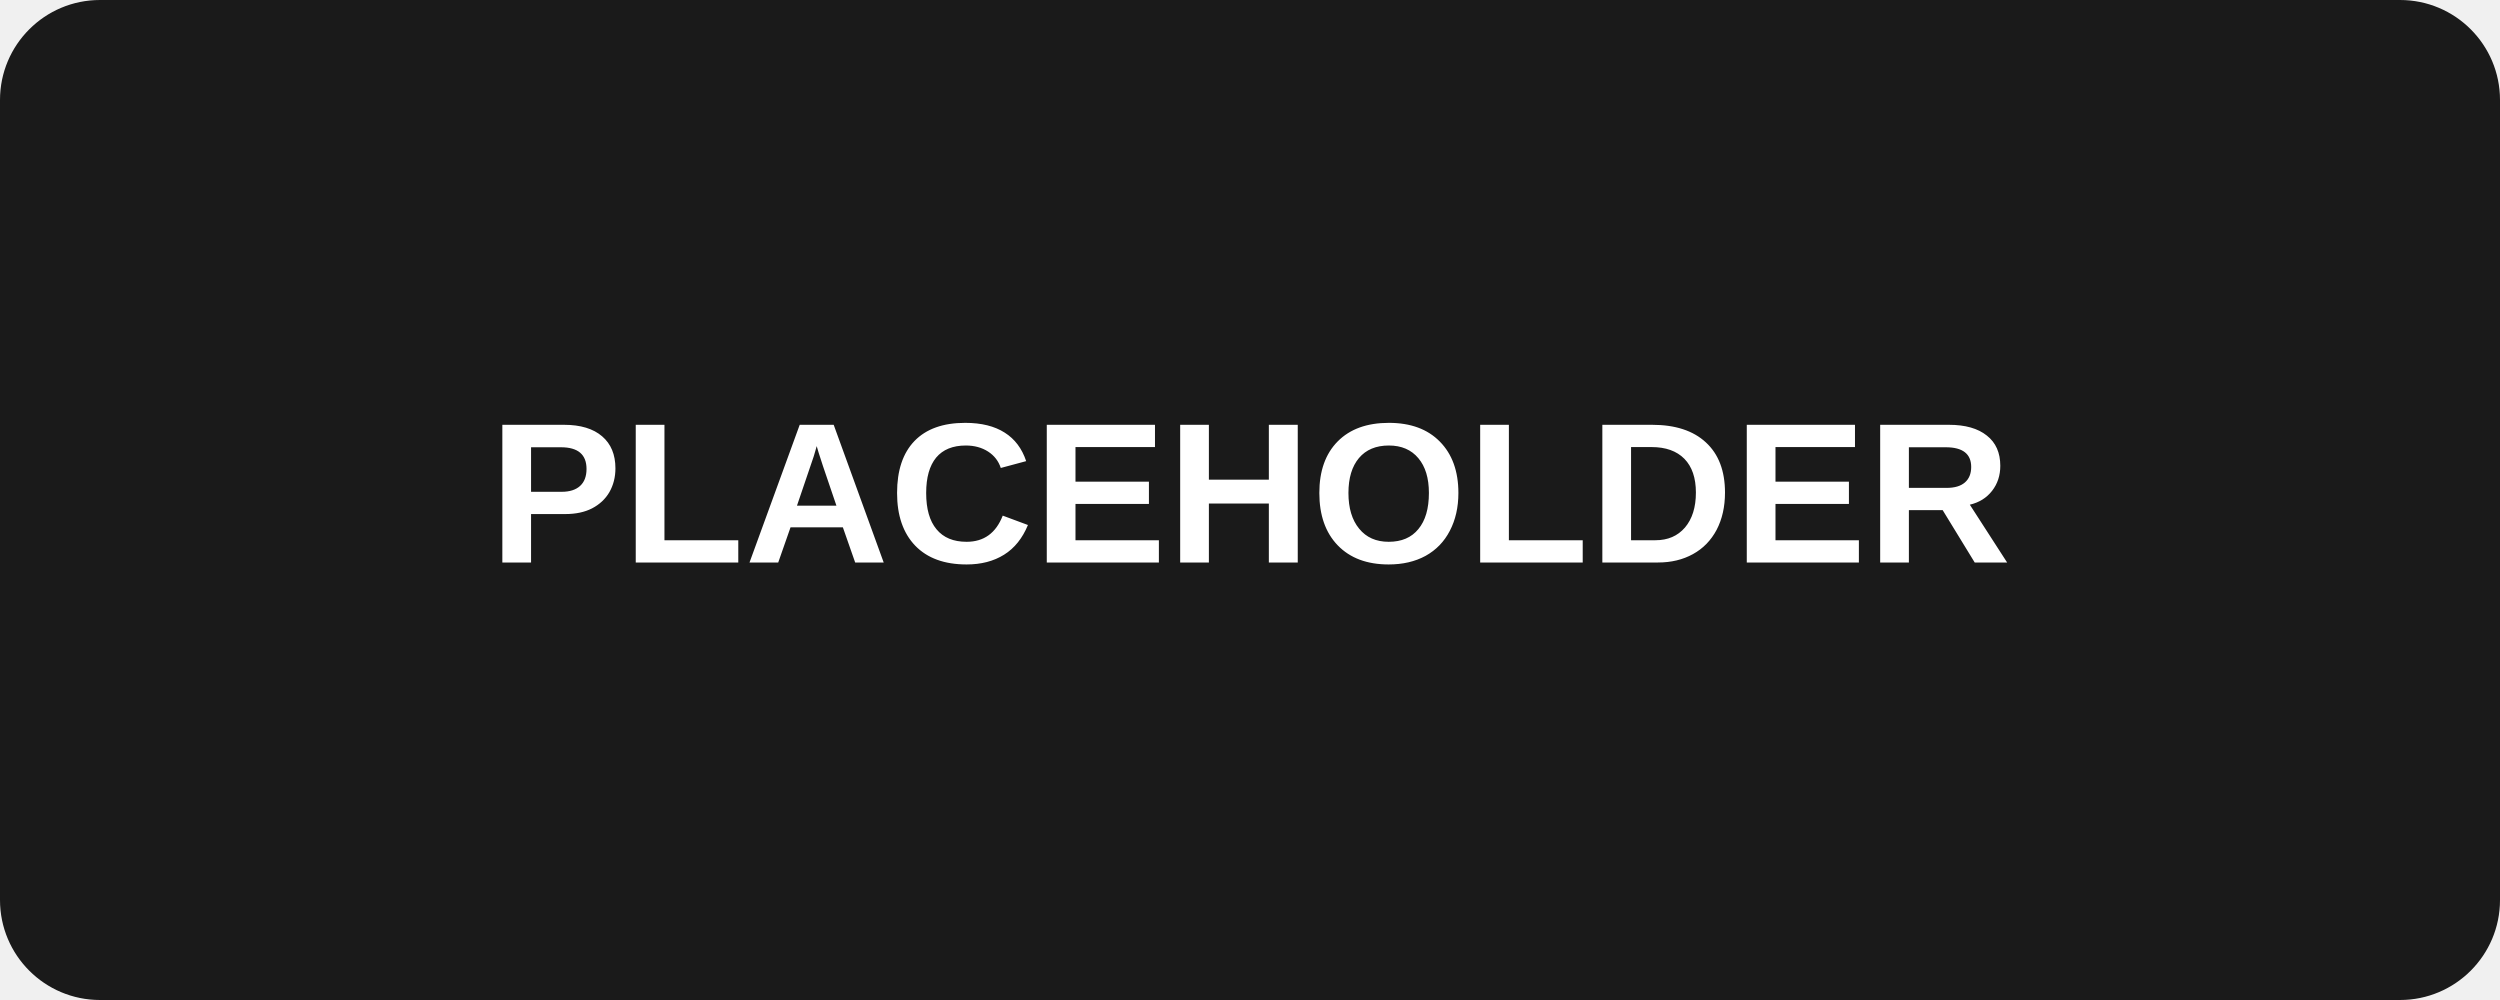
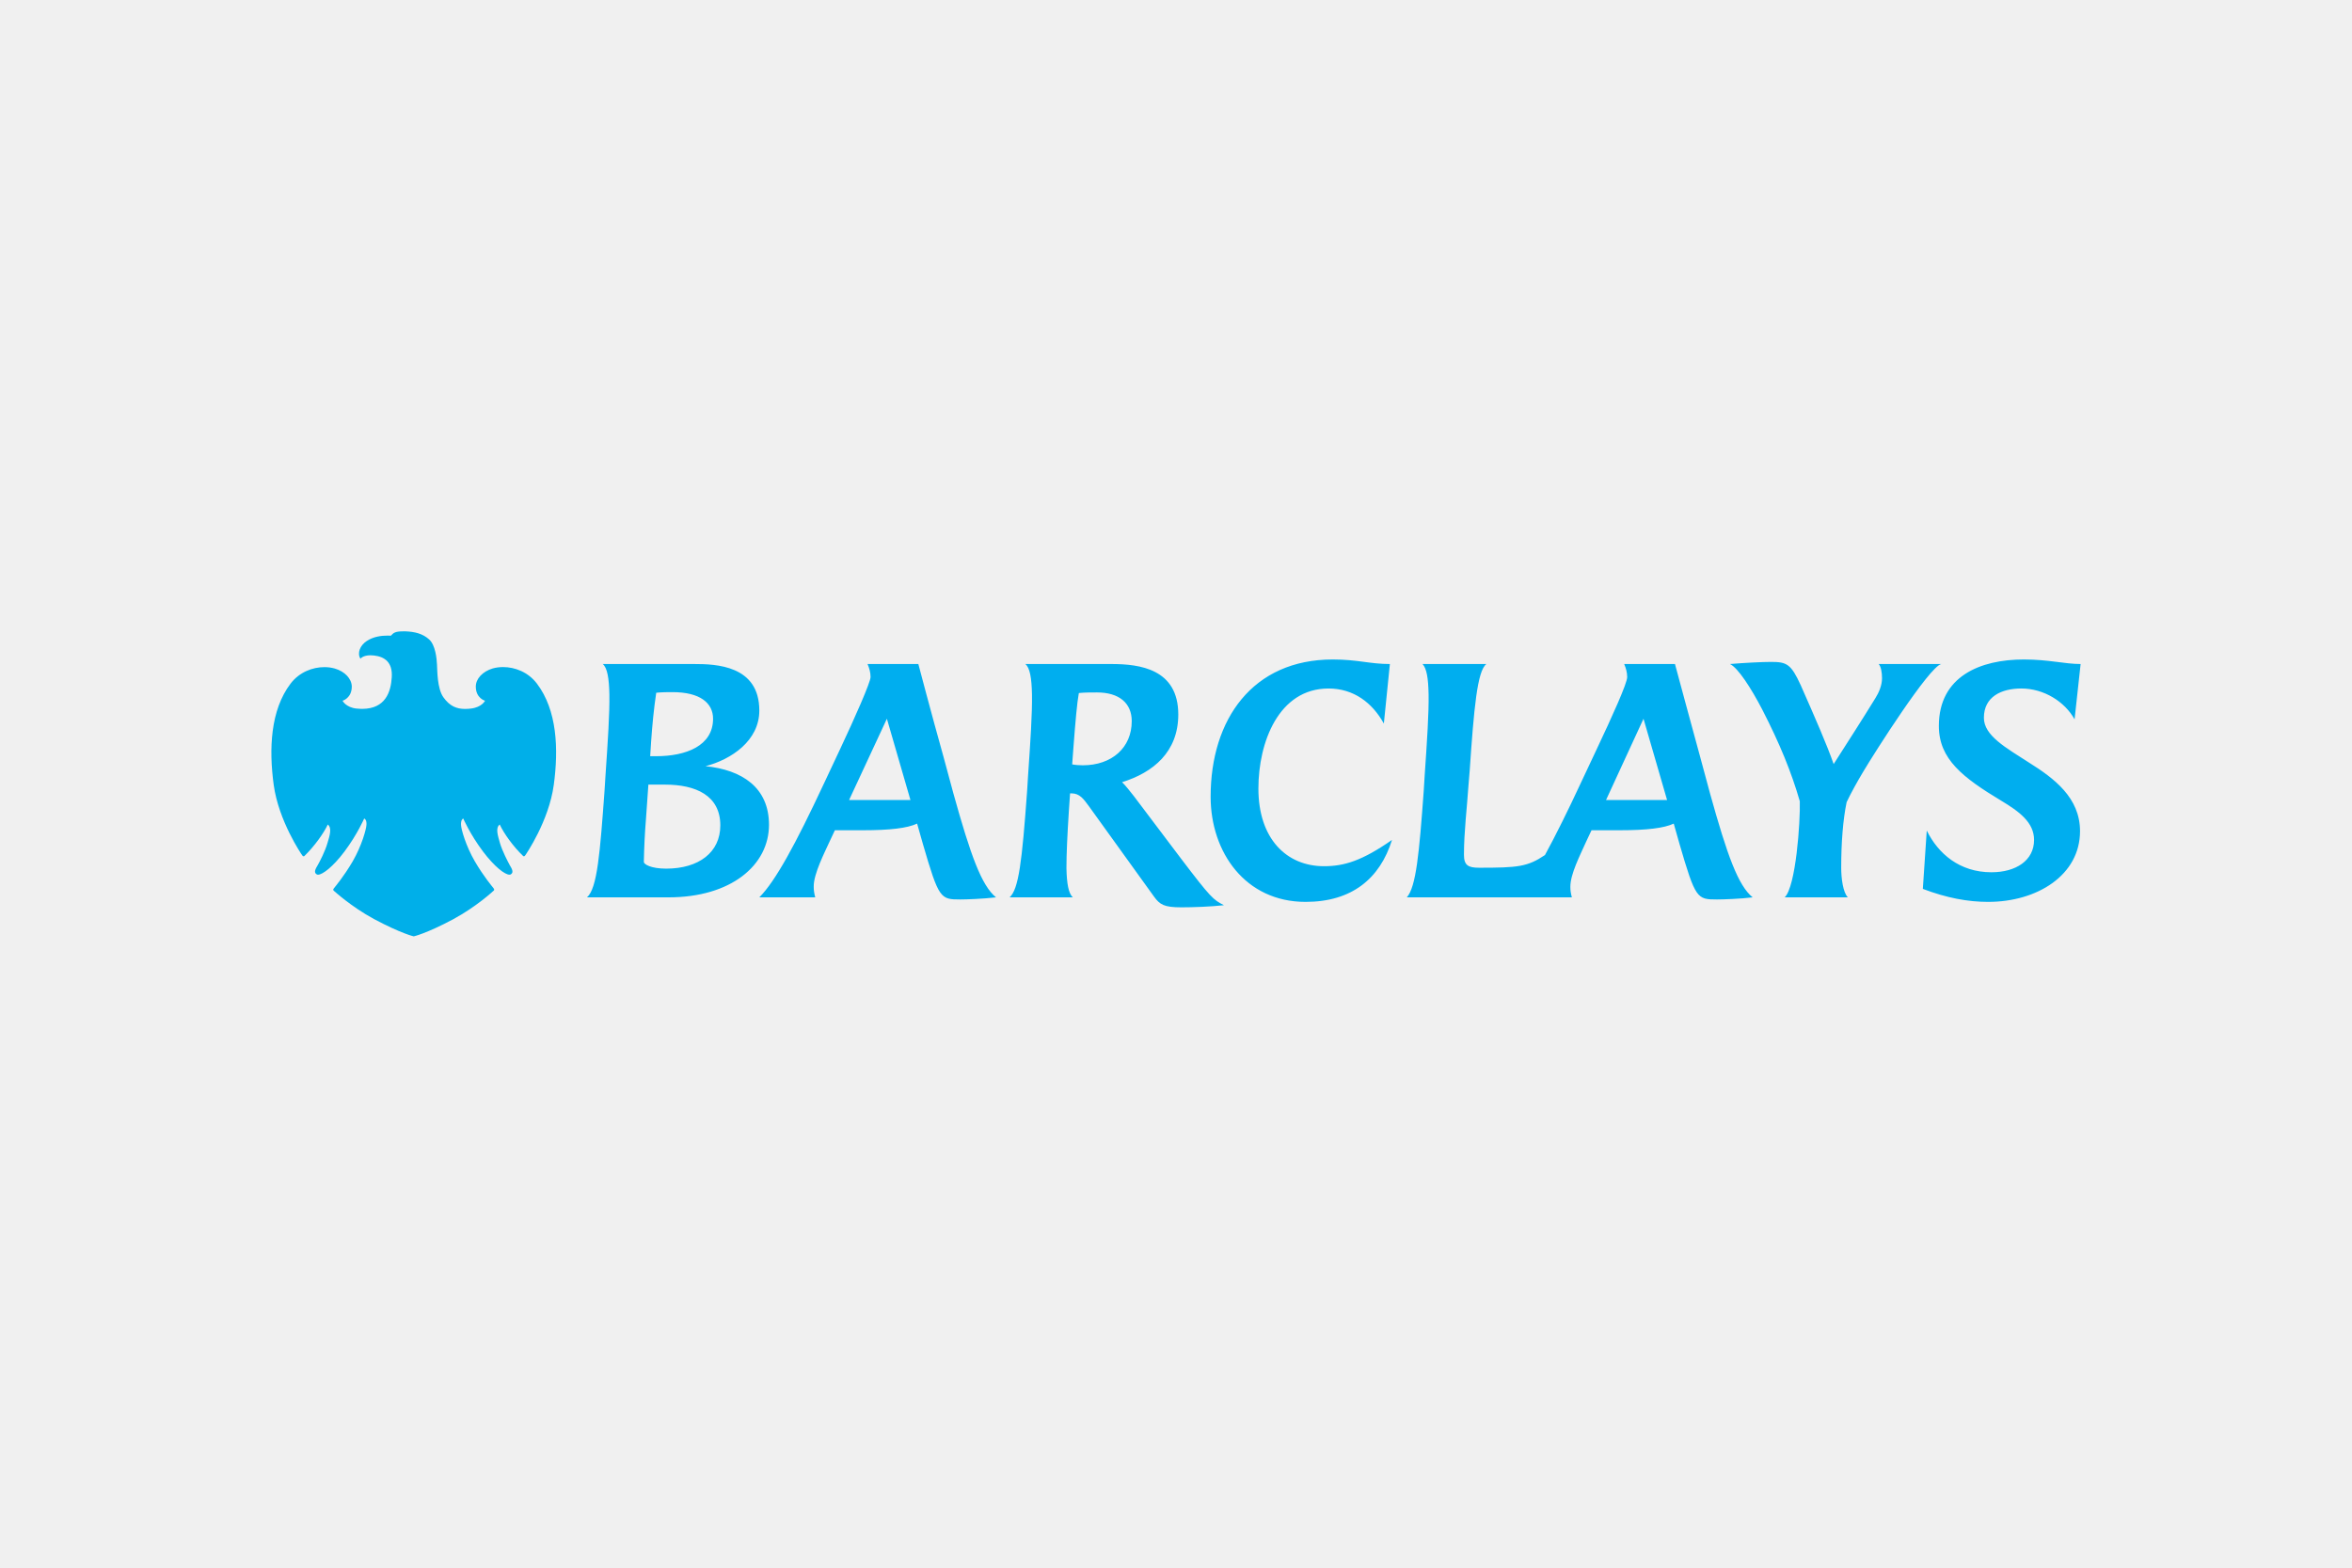
- <svg xmlns="http://www.w3.org/2000/svg" viewBox="0 0 200 80">
-   <rect width="200" height="80" fill="#1a1a1a" rx="8" />
-   <text x="100" y="45" font-family="Arial, sans-serif" font-size="16" font-weight="bold" fill="#ffffff" text-anchor="middle">PLACEHOLDER</text>
+ <svg xmlns="http://www.w3.org/2000/svg" xmlns:xlink="http://www.w3.org/1999/xlink" height="800" width="1200" version="1.0" viewBox="-747.549 -210.092 6478.759 1260.553">
+   <defs>
+     <clipPath id="b">
+       <use xlink:href="#a" overflow="visible" width="595.276" height="841.891" />
+     </clipPath>
+     <path id="a" d="M-203.862 562.153v-114.52c.001-6.594 4.899-11.354 11.362-11.354-6.463 0-11.702-5.348-11.702-11.939l-.03-32.203c0-2.888 2.294-5.227 5.118-5.227H79.182c11.734 0 21.246 9.703 21.246 21.671v164.288c0 5.41-4.301 10.952-9.608 10.952h-273.436c-11.739 0-21.246-12.784-21.246-21.668" />
+   </defs>
+   <path d="M4967.034 242.459c-26.668-48.33-84.155-84.985-146.595-84.985-54.916 0-103.219 22.491-103.219 80.808 0 49.106 60.807 82.414 124.104 123.246 69.08 43.296 140.73 96.552 140.73 189.034 0 120.756-117.409 194.843-253.16 194.843-55.8 0-114.062-10.817-179.849-35.798l10.79-160.732c31.676 64.153 90.822 114.92 178.19 114.92 67.474 0 117.41-32.452 117.41-89.109 0-48.302-40.833-78.264-90.742-108.225-104.959-63.27-171.522-114.117-171.522-205.688 0-137.437 114.892-183.223 233.962-183.223 69.08 0 112.43 12.504 156.528 12.504l-16.627 152.405m-582.041 144.024c-15.048 25.008-34.112 59.093-45.84 84.128-9.96 47.446-14.967 110.77-14.967 180.68 0 29.158 5.007 68.276 18.315 81.61h-174.013c30.765-29.131 43.296-208.124 41.662-264.78-23.32-80.755-55.023-158.215-103.299-252.33-30.738-59.093-66.59-114.947-89.08-125.737 39.118-3.294 89.08-5.81 113.258-5.81 43.27 0 54.97 5.81 81.638 64.126 41.556 94.115 72.374 164.829 90.715 217.335 44.152-69.133 74.944-116.58 114.92-181.536 9.987-15.824 18.314-35.799 18.314-54.97 0-15.02-2.517-31.648-9.157-39.145h172.379c-33.309 7.497-183.223 243.173-214.845 296.429m-605.389-145.658l-103.219 223.949h168.176l-64.957-223.949m202.368 497.887c-54.997 0-59.12-1.634-103.273-153.182l-15.797-55.8c-26.615 12.478-74.14 18.315-149.888 18.315h-76.604l-13.334 28.301c-19.144 42.52-44.956 92.402-44.956 127.45 0 8.328.83 17.458 4.177 29.132h-454.67c25.837-29.131 34.165-123.22 46.642-293.966l2.49-40.778c6.667-97.436 11.727-172.38 10.844-224.806-.83-43.295-5.007-70.793-16.654-83.27h175.726c-25.008 19.17-34.192 122.39-45.813 293.135l-3.347 40.779c-4.177 63.297-12.477 128.227-12.477 191.523 0 29.105 11.647 35.772 41.662 35.772 106.54 0 133.234-2.49 181.483-34.968 29.962-54.97 64.154-124.104 97.409-195.7l45.036-95.75c42.438-89.937 84.047-181.562 84.047-199.02 0-12.53-3.32-24.151-8.273-35.825h139.874s56.603 209.864 69.107 254.793l27.444 101.612c47.446 170.72 77.461 253.964 117.437 286.442-33.362 4.177-80.808 5.81-98.292 5.81m-1133.264 6.694c-165.712 0-261.487-136.554-261.487-289.762 0-213.158 115.723-378.093 336.404-378.093 69.107 0 101.613 12.504 157.359 12.504l-16.628 164.052c-31.648-57.46-83.298-96.605-152.378-96.605-137.384 0-193.183 148.254-193.183 275.651 0 138.214 77.46 213.961 180.68 213.961 55.799 0 104.905-14.994 187.373-72.427-33.309 106.62-110.77 170.72-238.14 170.72m-574.543-577.061c-15.825 0-35.023 0-49.963 1.66-5.007 27.471-9.184 74.944-15.021 151.521l-3.347 45.01c8.38 1.686 19.171 2.543 29.185 2.543 79.897 0 134.894-48.356 134.894-121.587 0-50.016-34.969-79.147-95.748-79.147M2506.44 760.4c-47.446 0-59.12-7.524-74.917-29.186l-179.876-249.813c-14.165-19.144-24.982-34.968-47.446-34.968h-4.177l-3.294 48.302c-4.203 65.787-6.693 118.293-6.693 157.412.83 43.296 5.837 69.91 17.51 80.754h-174.039c24.955-22.49 34.085-97.435 48.276-293.965l2.517-40.78c6.667-96.578 11.674-171.548 10.817-223.974-.857-45.813-5.81-74.141-18.34-84.128h237.308c77.435 0 184.027 13.36 184.027 139.07 0 103.22-69.134 159.876-154.868 186.49 8.327 7.524 23.294 26.669 32.478 38.343l130.717 173.209c81.611 107.422 88.251 112.402 117.436 127.397-36.655 4.15-85.76 5.837-117.436 5.837m-810.97-519.575l-104.155 223.949h169.032l-64.876-223.949m202.287 497.887c-54.916 0-59.093-1.634-103.219-153.182l-15.824-55.8c-26.695 12.478-74.14 18.315-149.915 18.315h-76.604l-13.307 28.301c-13.334 30.015-45.813 91.652-44.983 127.45 0 8.328.83 16.655 4.177 29.132h-154.038c44.126-44.126 99.926-146.541 177.36-312.253l44.982-95.748c40.779-86.592 84.101-184.857 84.101-199.021 0-12.53-3.293-24.151-8.327-35.825h139.928s36.575 139.07 69.08 254.793l27.471 101.612c47.473 170.72 77.434 253.964 117.41 286.442-35.799 4.15-80.781 5.784-98.292 5.784m-792.736-571.197c-12.504 0-29.131 0-44.955 1.687-6.667 44.955-10.844 88.25-14.138 135.697 0 0-2.517 40.778-2.517 39.118h16.655c81.61 0 156.581-28.301 156.581-103.192 0-43.349-35.825-73.31-111.626-73.31m-20.777 254.793h-45.786l-6.667 94.919c-3.32 41.662-5.007 76.604-5.837 118.24 0 5.863 18.314 18.34 61.583 18.34 89.938 0 149.085-44.956 149.085-119.096 0-82.441-67.474-112.403-152.378-112.403m9.987 310.593H869.4c28.328-25.008 35.825-122.416 48.303-293.965l2.49-39.95c6.693-97.434 11.674-172.378 10.844-224.804-.83-44.983-5.837-74.141-18.341-84.128h251.473c59.95 0 179.876 3.347 179.876 128.227 0 83.27-77.46 134.893-148.228 153.261 99.926 9.987 174.87 58.263 174.87 161.509-.027 111.572-104.933 199.85-276.455 199.85" fill="#00aeef" />
+   <path d="M19.741 489.332c-.832 0-1.004.145-1.274.446a5.089 5.089 0 00-.333-.009c-.64 0-1.462.094-2.163.563-.677.447-.999 1.238-.638 1.817 0 0 .242-.355 1.038-.355.112 0 .236.012.368.023 1.1.13 1.914.709 1.815 2.238-.088 1.528-.661 3.232-3.005 3.252 0 0-.302 0-.624-.03-1.091-.119-1.434-.804-1.434-.804s.943-.256.951-1.453c-.008-.814-.717-1.559-1.74-1.86a3.883 3.883 0 00-1.086-.146c-1.206 0-2.56.505-3.473 1.697-2.07 2.733-2.238 6.717-1.733 10.422.508 3.713 2.863 7.152 2.932 7.246.05.066.095.102.146.102a.13.13 0 00.081-.035c1.017-.987 1.987-2.336 2.402-3.238.444.354.212 1.107-.032 1.911-.232.822-.796 1.913-1 2.265-.197.344-.461.744-.106.953a.26.26 0 00.137.034c.456 0 1.529-.795 2.726-2.391 1.34-1.796 2.02-3.39 2.02-3.39.098.022.262.188.235.64-.018.459-.49 2.167-1.409 3.757-.929 1.589-1.787 2.583-1.96 2.809-.107.131-.016.213.053.266.068.046 1.711 1.58 4.098 2.876 2.828 1.507 4.082 1.778 4.082 1.778s1.251-.264 4.079-1.77c2.386-1.298 4.036-2.839 4.097-2.891.069-.047.157-.121.053-.265-.163-.216-1.024-1.215-1.951-2.804-.916-1.579-1.406-3.298-1.413-3.751-.019-.457.135-.608.229-.646 0 0 .687 1.604 2.027 3.39 1.203 1.598 2.266 2.391 2.724 2.391a.276.276 0 00.142-.034c.344-.209.088-.615-.114-.955-.188-.35-.76-1.434-1.003-2.263-.233-.813-.475-1.565-.023-1.911.416.902 1.379 2.258 2.399 3.231a.124.124 0 00.088.042c.045 0 .093-.035.135-.096.075-.1 2.434-3.533 2.938-7.252.506-3.713.339-7.688-1.733-10.422-.907-1.195-2.271-1.703-3.485-1.703-.379 0-.741.049-1.072.144-1.031.31-1.737 1.062-1.731 1.868 0 1.197.948 1.453.948 1.453s-.317.668-1.447.804a5.012 5.012 0 01-.612.038c-.85 0-1.566-.27-2.226-1.202-.64-.897-.619-2.744-.656-3.36-.029-.625-.163-2.027-.82-2.599-.655-.587-1.453-.784-2.448-.823-.073.002-.138.002-.199.002" clip-path="url(#b)" transform="translate(-165.212 -13101.943) scale(26.77527)" fill="#00afe9" />
</svg>
